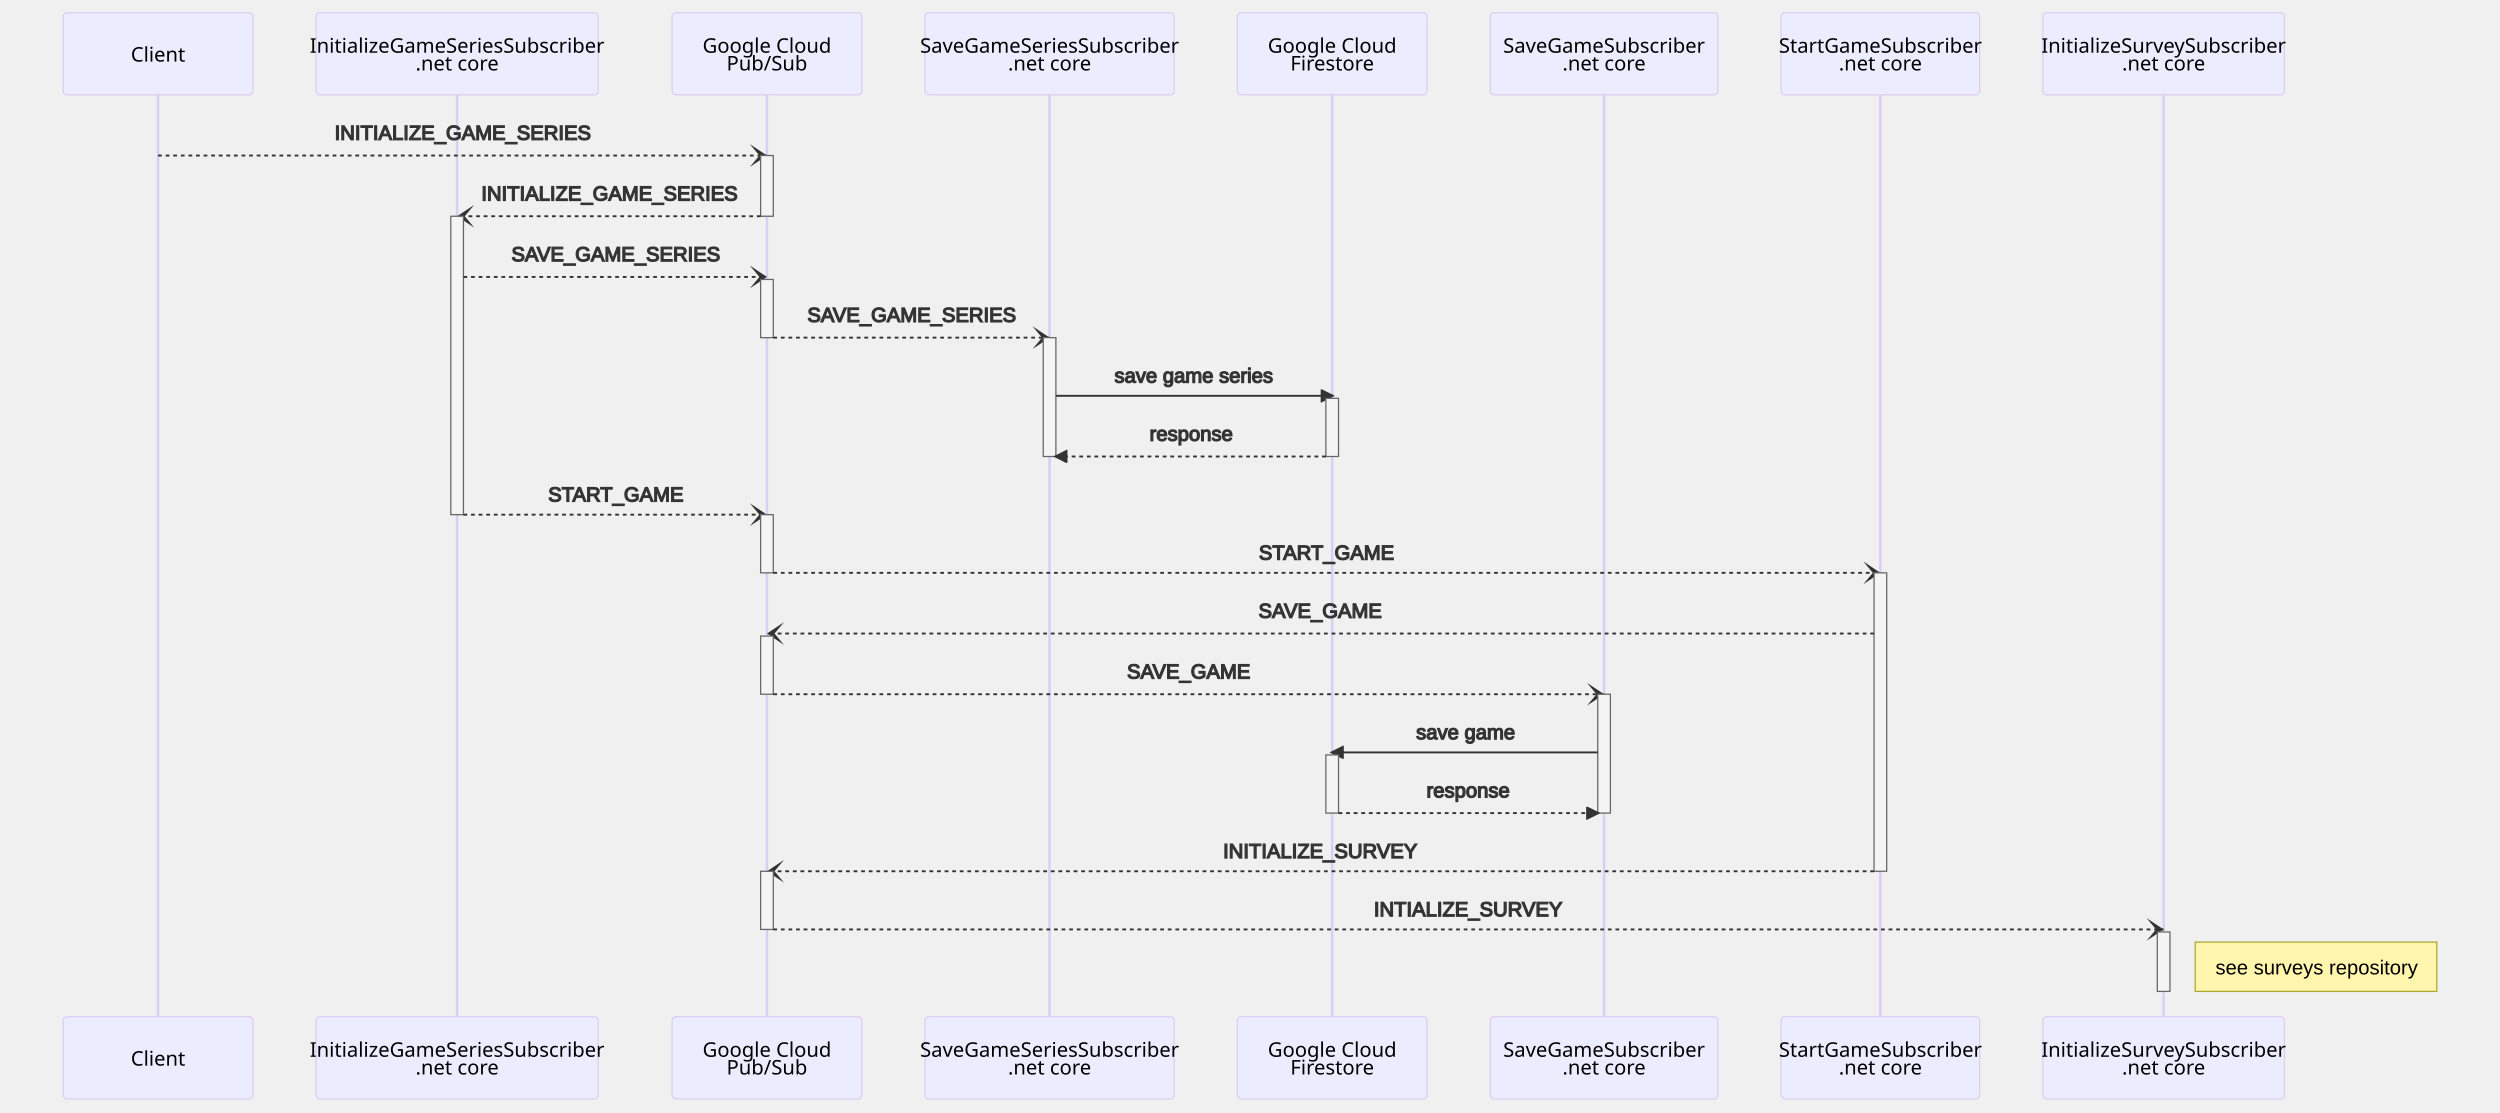
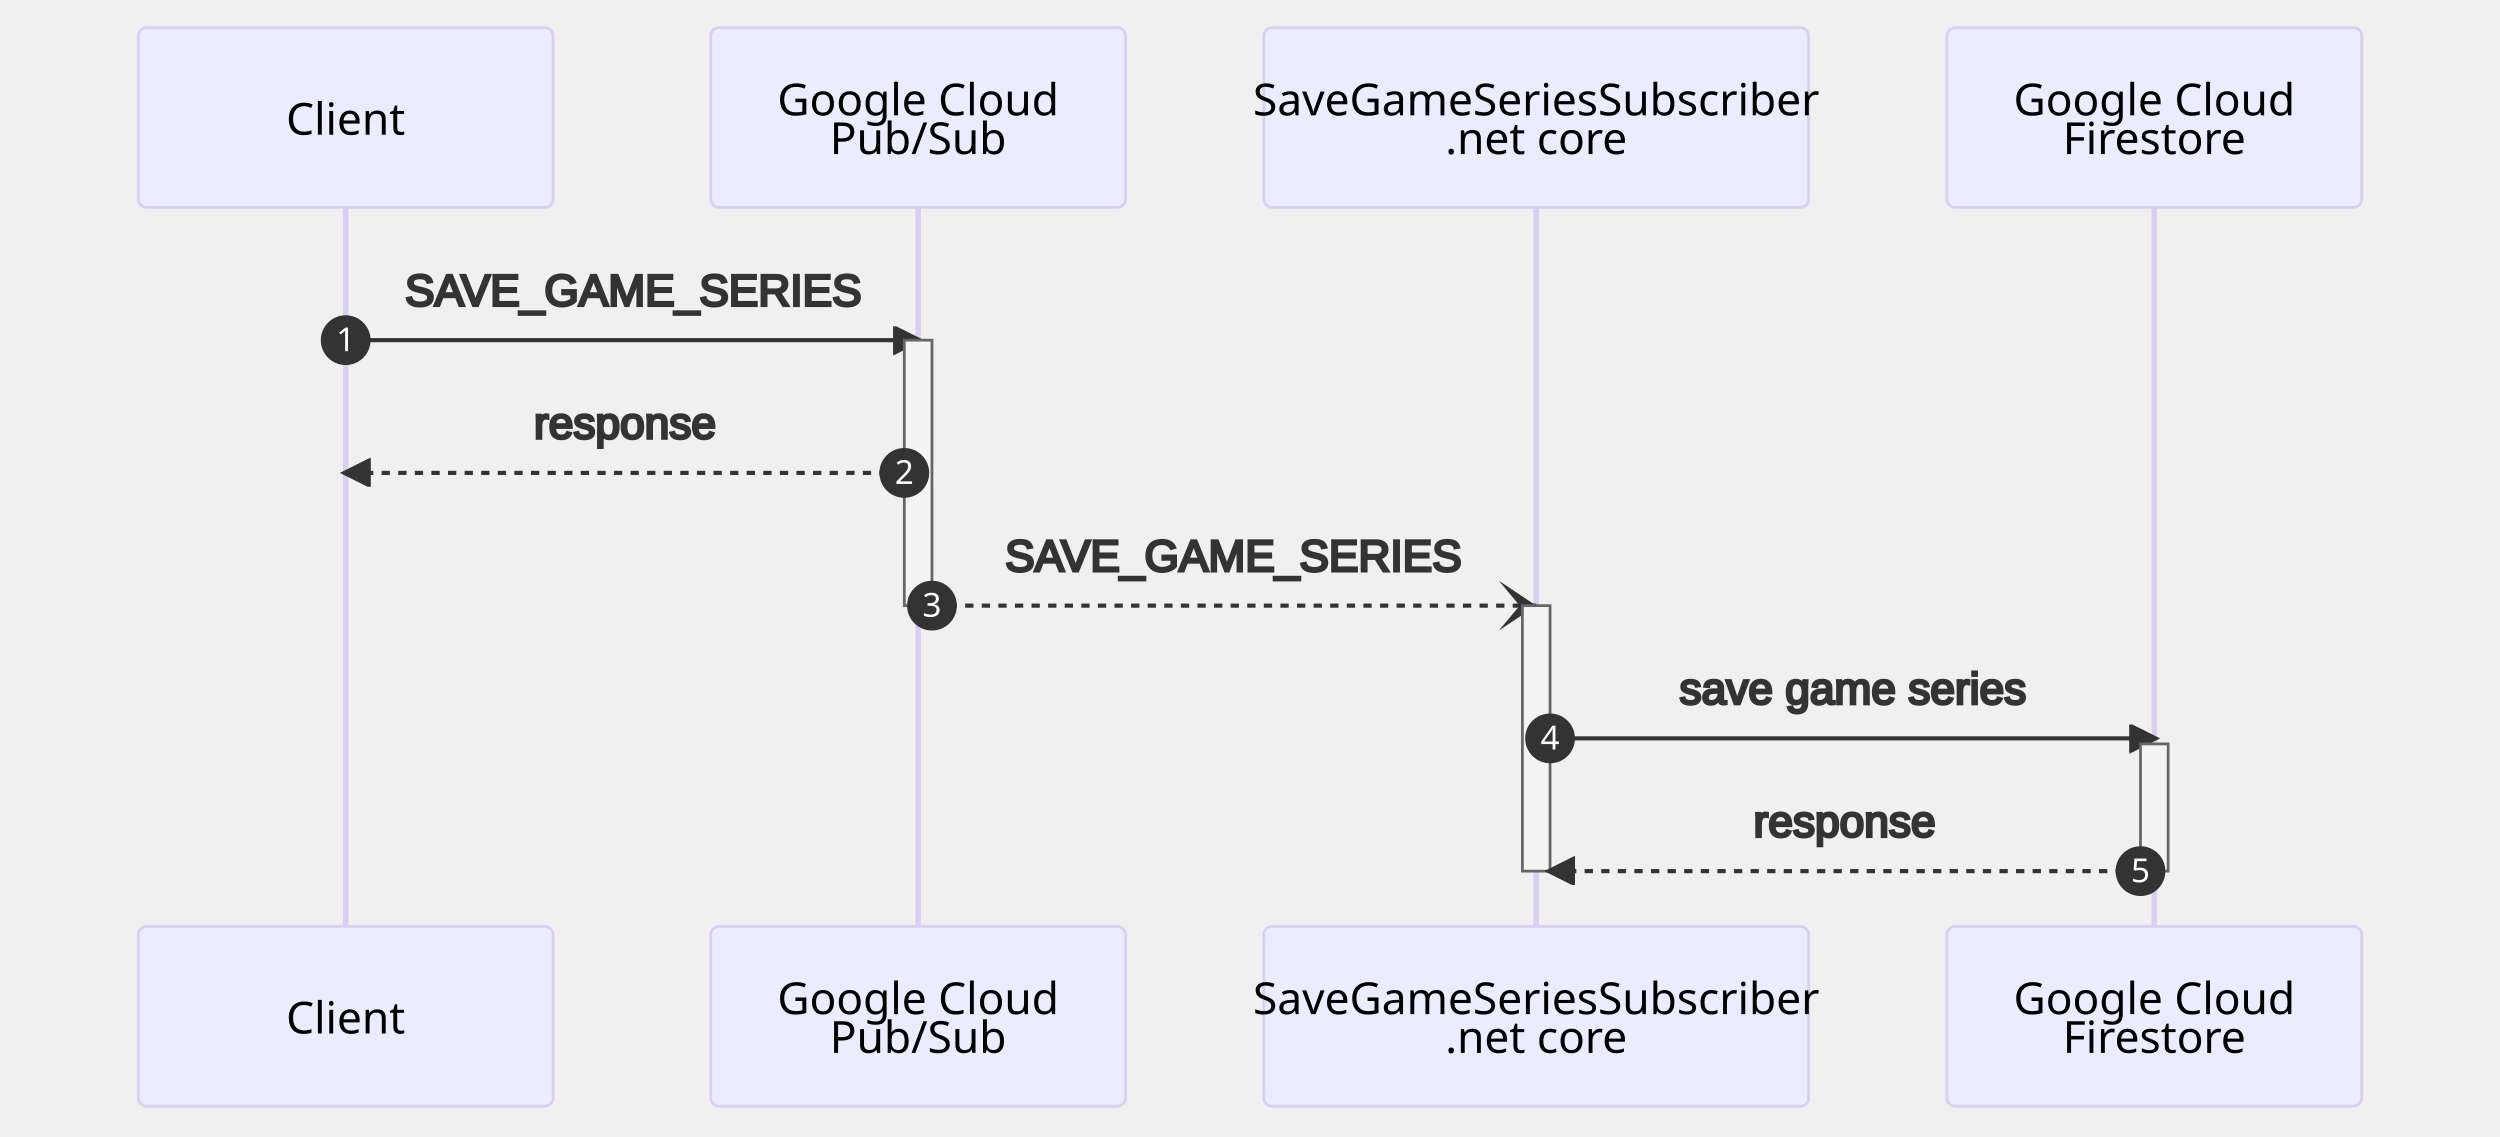
- <svg xmlns="http://www.w3.org/2000/svg" id="graph-div" width="100%" height="880" style="max-width: 1977px;" viewBox="-50 -10 1977 880">
+ <svg xmlns="http://www.w3.org/2000/svg" id="graph-div" width="100%" height="411" style="max-width: 904px;" viewBox="-50 -10 904 411">
  <style>#graph-div {font-family:"trebuchet ms",verdana,arial,sans-serif;font-size:16px;fill:#333;}#graph-div .error-icon{fill:#552222;}#graph-div .error-text{fill:#552222;stroke:#552222;}#graph-div .edge-thickness-normal{stroke-width:2px;}#graph-div .edge-thickness-thick{stroke-width:3.5px;}#graph-div .edge-pattern-solid{stroke-dasharray:0;}#graph-div .edge-pattern-dashed{stroke-dasharray:3;}#graph-div .edge-pattern-dotted{stroke-dasharray:2;}#graph-div .marker{fill:#333333;stroke:#333333;}#graph-div .marker.cross{stroke:#333333;}#graph-div svg{font-family:"trebuchet ms",verdana,arial,sans-serif;font-size:16px;}#graph-div .actor{stroke:hsl(259.626, 59.777%, 87.902%);fill:#ECECFF;}#graph-div text.actor&gt;tspan{fill:black;stroke:none;}#graph-div .actor-line{stroke:grey;}#graph-div .messageLine0{stroke-width:1.5;stroke-dasharray:none;stroke:#333;}#graph-div .messageLine1{stroke-width:1.5;stroke-dasharray:2,2;stroke:#333;}#graph-div #arrowhead path{fill:#333;stroke:#333;}#graph-div .sequenceNumber{fill:white;}#graph-div #sequencenumber{fill:#333;}#graph-div #crosshead path{fill:#333;stroke:#333;}#graph-div .messageText{fill:#333;stroke:#333;}#graph-div .labelBox{stroke:hsl(259.626, 59.777%, 87.902%);fill:#ECECFF;}#graph-div .labelText,#graph-div .labelText&gt;tspan{fill:black;stroke:none;}#graph-div .loopText,#graph-div .loopText&gt;tspan{fill:black;stroke:none;}#graph-div .loopLine{stroke-width:2px;stroke-dasharray:2,2;stroke:hsl(259.626, 59.777%, 87.902%);fill:hsl(259.626, 59.777%, 87.902%);}#graph-div .note{stroke:#aaaa33;fill:#fff5ad;}#graph-div .noteText,#graph-div .noteText&gt;tspan{fill:black;stroke:none;}#graph-div .activation0{fill:#f4f4f4;stroke:#666;}#graph-div .activation1{fill:#f4f4f4;stroke:#666;}#graph-div .activation2{fill:#f4f4f4;stroke:#666;}#graph-div .actorPopupMenu{position:absolute;}#graph-div .actorPopupMenuPanel{position:absolute;fill:#ECECFF;box-shadow:0px 8px 16px 0px rgba(0,0,0,0.2);filter:drop-shadow(3px 5px 2px rgb(0 0 0 / 0.4));}#graph-div .actor-man line{stroke:hsl(259.626, 59.777%, 87.902%);fill:#ECECFF;}#graph-div .actor-man circle,#graph-div line{stroke:hsl(259.626, 59.777%, 87.902%);fill:#ECECFF;stroke-width:2px;}#graph-div :root{--mermaid-font-family:"trebuchet ms",verdana,arial,sans-serif;}</style>
  <g />
  <defs>
    <symbol id="computer" width="24" height="24">
      <path transform="scale(.5)" d="M2 2v13h20v-13h-20zm18 11h-16v-9h16v9zm-10.228 6l.466-1h3.524l.467 1h-4.457zm14.228 3h-24l2-6h2.104l-1.33 4h18.45l-1.297-4h2.073l2 6zm-5-10h-14v-7h14v7z" />
    </symbol>
  </defs>
  <defs>
    <symbol id="database" fill-rule="evenodd" clip-rule="evenodd">
      <path transform="scale(.5)" d="M12.258.001l.256.004.255.005.253.008.251.01.249.012.247.015.246.016.242.019.241.02.239.023.236.024.233.027.231.028.229.031.225.032.223.034.22.036.217.038.214.04.211.041.208.043.205.045.201.046.198.048.194.05.191.051.187.053.183.054.18.056.175.057.172.059.168.06.163.061.16.063.155.064.15.066.074.033.073.033.071.034.07.034.069.035.068.035.067.035.066.035.064.036.064.036.062.036.06.036.06.037.058.037.058.037.055.038.055.038.053.038.052.038.051.039.05.039.048.039.047.039.045.04.044.04.043.04.041.04.04.041.039.041.037.041.036.041.034.041.033.042.032.042.03.042.029.042.027.042.026.043.024.043.023.043.021.043.02.043.018.044.017.043.015.044.013.044.012.044.011.045.009.044.007.045.006.045.004.045.002.045.001.045v17l-.001.045-.002.045-.004.045-.006.045-.007.045-.009.044-.011.045-.012.044-.013.044-.015.044-.017.043-.018.044-.02.043-.021.043-.023.043-.024.043-.026.043-.027.042-.029.042-.03.042-.032.042-.033.042-.034.041-.036.041-.037.041-.039.041-.04.041-.041.04-.043.04-.044.04-.045.04-.047.039-.048.039-.05.039-.051.039-.052.038-.053.038-.055.038-.055.038-.058.037-.058.037-.06.037-.06.036-.062.036-.064.036-.064.036-.066.035-.067.035-.068.035-.069.035-.07.034-.071.034-.073.033-.074.033-.15.066-.155.064-.16.063-.163.061-.168.06-.172.059-.175.057-.18.056-.183.054-.187.053-.191.051-.194.05-.198.048-.201.046-.205.045-.208.043-.211.041-.214.04-.217.038-.22.036-.223.034-.225.032-.229.031-.231.028-.233.027-.236.024-.239.023-.241.02-.242.019-.246.016-.247.015-.249.012-.251.01-.253.008-.255.005-.256.004-.258.001-.258-.001-.256-.004-.255-.005-.253-.008-.251-.01-.249-.012-.247-.015-.245-.016-.243-.019-.241-.02-.238-.023-.236-.024-.234-.027-.231-.028-.228-.031-.226-.032-.223-.034-.22-.036-.217-.038-.214-.04-.211-.041-.208-.043-.204-.045-.201-.046-.198-.048-.195-.05-.19-.051-.187-.053-.184-.054-.179-.056-.176-.057-.172-.059-.167-.06-.164-.061-.159-.063-.155-.064-.151-.066-.074-.033-.072-.033-.072-.034-.07-.034-.069-.035-.068-.035-.067-.035-.066-.035-.064-.036-.063-.036-.062-.036-.061-.036-.06-.037-.058-.037-.057-.037-.056-.038-.055-.038-.053-.038-.052-.038-.051-.039-.049-.039-.049-.039-.046-.039-.046-.04-.044-.04-.043-.04-.041-.04-.04-.041-.039-.041-.037-.041-.036-.041-.034-.041-.033-.042-.032-.042-.03-.042-.029-.042-.027-.042-.026-.043-.024-.043-.023-.043-.021-.043-.02-.043-.018-.044-.017-.043-.015-.044-.013-.044-.012-.044-.011-.045-.009-.044-.007-.045-.006-.045-.004-.045-.002-.045-.001-.045v-17l.001-.045.002-.045.004-.045.006-.045.007-.045.009-.044.011-.045.012-.044.013-.044.015-.044.017-.043.018-.044.02-.043.021-.043.023-.043.024-.043.026-.043.027-.042.029-.042.03-.042.032-.042.033-.042.034-.041.036-.041.037-.041.039-.041.04-.041.041-.04.043-.04.044-.04.046-.04.046-.039.049-.039.049-.039.051-.039.052-.038.053-.038.055-.038.056-.038.057-.037.058-.037.06-.037.061-.036.062-.036.063-.036.064-.036.066-.035.067-.035.068-.035.069-.035.07-.034.072-.034.072-.033.074-.033.151-.066.155-.064.159-.063.164-.061.167-.06.172-.059.176-.057.179-.056.184-.054.187-.053.19-.051.195-.05.198-.048.201-.046.204-.045.208-.043.211-.041.214-.04.217-.038.22-.036.223-.034.226-.032.228-.031.231-.028.234-.027.236-.024.238-.023.241-.02.243-.019.245-.016.247-.015.249-.012.251-.01.253-.008.255-.005.256-.004.258-.001.258.001zm-9.258 20.499v.01l.001.021.003.021.004.022.005.021.006.022.007.022.009.023.01.022.011.023.012.023.013.023.015.023.016.024.017.023.018.024.019.024.021.024.022.025.023.024.024.025.052.049.056.05.061.051.066.051.07.051.075.051.079.052.084.052.088.052.092.052.097.052.102.051.105.052.11.052.114.051.119.051.123.051.127.05.131.05.135.05.139.048.144.049.147.047.152.047.155.047.16.045.163.045.167.043.171.043.176.041.178.041.183.039.187.039.19.037.194.035.197.035.202.033.204.031.209.03.212.029.216.027.219.025.222.024.226.021.23.02.233.018.236.016.24.015.243.012.246.01.249.008.253.005.256.004.259.001.26-.001.257-.004.254-.005.25-.008.247-.011.244-.012.241-.014.237-.016.233-.018.231-.021.226-.021.224-.024.22-.026.216-.027.212-.028.21-.031.205-.031.202-.034.198-.034.194-.036.191-.037.187-.039.183-.04.179-.04.175-.042.172-.043.168-.044.163-.045.16-.046.155-.046.152-.047.148-.048.143-.049.139-.049.136-.05.131-.05.126-.05.123-.051.118-.052.114-.051.11-.052.106-.052.101-.052.096-.052.092-.052.088-.053.083-.051.079-.052.074-.052.07-.051.065-.051.06-.051.056-.05.051-.05.023-.024.023-.025.021-.024.02-.024.019-.024.018-.024.017-.024.015-.023.014-.024.013-.023.012-.023.01-.023.01-.022.008-.022.006-.022.006-.022.004-.022.004-.021.001-.021.001-.021v-4.127l-.077.055-.08.053-.083.054-.085.053-.087.052-.09.052-.093.051-.095.05-.097.05-.1.049-.102.049-.105.048-.106.047-.109.047-.111.046-.114.045-.115.045-.118.044-.12.043-.122.042-.124.042-.126.041-.128.04-.13.04-.132.038-.134.038-.135.037-.138.037-.139.035-.142.035-.143.034-.144.033-.147.032-.148.031-.15.03-.151.03-.153.029-.154.027-.156.027-.158.026-.159.025-.161.024-.162.023-.163.022-.165.021-.166.02-.167.019-.169.018-.169.017-.171.016-.173.015-.173.014-.175.013-.175.012-.177.011-.178.01-.179.008-.179.008-.181.006-.182.005-.182.004-.184.003-.184.002h-.37l-.184-.002-.184-.003-.182-.004-.182-.005-.181-.006-.179-.008-.179-.008-.178-.01-.176-.011-.176-.012-.175-.013-.173-.014-.172-.015-.171-.016-.17-.017-.169-.018-.167-.019-.166-.02-.165-.021-.163-.022-.162-.023-.161-.024-.159-.025-.157-.026-.156-.027-.155-.027-.153-.029-.151-.03-.15-.03-.148-.031-.146-.032-.145-.033-.143-.034-.141-.035-.14-.035-.137-.037-.136-.037-.134-.038-.132-.038-.13-.04-.128-.04-.126-.041-.124-.042-.122-.042-.12-.044-.117-.043-.116-.045-.113-.045-.112-.046-.109-.047-.106-.047-.105-.048-.102-.049-.1-.049-.097-.05-.095-.05-.093-.052-.09-.051-.087-.052-.085-.053-.083-.054-.08-.054-.077-.054v4.127zm0-5.654v.011l.001.021.003.021.004.021.005.022.006.022.007.022.009.022.01.022.011.023.012.023.013.023.015.024.016.023.017.024.018.024.019.024.021.024.022.024.023.025.024.024.052.05.056.05.061.05.066.051.07.051.075.052.079.051.084.052.088.052.092.052.097.052.102.052.105.052.11.051.114.051.119.052.123.05.127.051.131.05.135.049.139.049.144.048.147.048.152.047.155.046.16.045.163.045.167.044.171.042.176.042.178.04.183.04.187.038.19.037.194.036.197.034.202.033.204.032.209.03.212.028.216.027.219.025.222.024.226.022.23.02.233.018.236.016.24.014.243.012.246.01.249.008.253.006.256.003.259.001.26-.001.257-.003.254-.006.25-.008.247-.01.244-.012.241-.015.237-.016.233-.018.231-.02.226-.022.224-.024.22-.025.216-.027.212-.029.21-.03.205-.032.202-.033.198-.035.194-.036.191-.037.187-.039.183-.039.179-.041.175-.042.172-.043.168-.044.163-.045.16-.045.155-.047.152-.047.148-.048.143-.048.139-.05.136-.049.131-.05.126-.051.123-.051.118-.051.114-.052.11-.052.106-.052.101-.052.096-.052.092-.052.088-.052.083-.052.079-.052.074-.051.07-.052.065-.051.06-.05.056-.051.051-.049.023-.025.023-.024.021-.025.02-.024.019-.024.018-.024.017-.024.015-.023.014-.023.013-.024.012-.022.01-.023.01-.023.008-.022.006-.022.006-.022.004-.021.004-.022.001-.021.001-.021v-4.139l-.077.054-.08.054-.083.054-.085.052-.087.053-.09.051-.093.051-.095.051-.097.05-.1.049-.102.049-.105.048-.106.047-.109.047-.111.046-.114.045-.115.044-.118.044-.12.044-.122.042-.124.042-.126.041-.128.04-.13.039-.132.039-.134.038-.135.037-.138.036-.139.036-.142.035-.143.033-.144.033-.147.033-.148.031-.15.03-.151.03-.153.028-.154.028-.156.027-.158.026-.159.025-.161.024-.162.023-.163.022-.165.021-.166.02-.167.019-.169.018-.169.017-.171.016-.173.015-.173.014-.175.013-.175.012-.177.011-.178.009-.179.009-.179.007-.181.007-.182.005-.182.004-.184.003-.184.002h-.37l-.184-.002-.184-.003-.182-.004-.182-.005-.181-.007-.179-.007-.179-.009-.178-.009-.176-.011-.176-.012-.175-.013-.173-.014-.172-.015-.171-.016-.17-.017-.169-.018-.167-.019-.166-.02-.165-.021-.163-.022-.162-.023-.161-.024-.159-.025-.157-.026-.156-.027-.155-.028-.153-.028-.151-.03-.15-.03-.148-.031-.146-.033-.145-.033-.143-.033-.141-.035-.14-.036-.137-.036-.136-.037-.134-.038-.132-.039-.13-.039-.128-.04-.126-.041-.124-.042-.122-.043-.12-.043-.117-.044-.116-.044-.113-.046-.112-.046-.109-.046-.106-.047-.105-.048-.102-.049-.1-.049-.097-.05-.095-.051-.093-.051-.09-.051-.087-.053-.085-.052-.083-.054-.08-.054-.077-.054v4.139zm0-5.666v.011l.001.02.003.022.004.021.005.022.006.021.007.022.009.023.01.022.011.023.012.023.013.023.015.023.016.024.017.024.018.023.019.024.021.025.022.024.023.024.024.025.052.05.056.05.061.05.066.051.07.051.075.052.079.051.084.052.088.052.092.052.097.052.102.052.105.051.11.052.114.051.119.051.123.051.127.05.131.05.135.05.139.049.144.048.147.048.152.047.155.046.16.045.163.045.167.043.171.043.176.042.178.04.183.04.187.038.19.037.194.036.197.034.202.033.204.032.209.03.212.028.216.027.219.025.222.024.226.021.23.02.233.018.236.017.24.014.243.012.246.01.249.008.253.006.256.003.259.001.26-.001.257-.003.254-.006.25-.008.247-.01.244-.013.241-.014.237-.016.233-.018.231-.02.226-.022.224-.024.22-.025.216-.027.212-.029.21-.03.205-.032.202-.033.198-.035.194-.036.191-.037.187-.039.183-.039.179-.041.175-.042.172-.043.168-.044.163-.045.16-.045.155-.047.152-.047.148-.048.143-.049.139-.049.136-.049.131-.051.126-.05.123-.051.118-.052.114-.051.11-.052.106-.052.101-.052.096-.052.092-.052.088-.052.083-.052.079-.052.074-.052.07-.051.065-.051.06-.051.056-.05.051-.049.023-.025.023-.025.021-.024.02-.024.019-.024.018-.024.017-.024.015-.023.014-.024.013-.023.012-.023.01-.022.01-.023.008-.022.006-.022.006-.022.004-.022.004-.021.001-.021.001-.021v-4.153l-.077.054-.08.054-.083.053-.085.053-.087.053-.09.051-.093.051-.095.051-.097.05-.1.049-.102.048-.105.048-.106.048-.109.046-.111.046-.114.046-.115.044-.118.044-.12.043-.122.043-.124.042-.126.041-.128.04-.13.039-.132.039-.134.038-.135.037-.138.036-.139.036-.142.034-.143.034-.144.033-.147.032-.148.032-.15.03-.151.03-.153.028-.154.028-.156.027-.158.026-.159.024-.161.024-.162.023-.163.023-.165.021-.166.02-.167.019-.169.018-.169.017-.171.016-.173.015-.173.014-.175.013-.175.012-.177.01-.178.01-.179.009-.179.007-.181.006-.182.006-.182.004-.184.003-.184.001-.185.001-.185-.001-.184-.001-.184-.003-.182-.004-.182-.006-.181-.006-.179-.007-.179-.009-.178-.01-.176-.01-.176-.012-.175-.013-.173-.014-.172-.015-.171-.016-.17-.017-.169-.018-.167-.019-.166-.02-.165-.021-.163-.023-.162-.023-.161-.024-.159-.024-.157-.026-.156-.027-.155-.028-.153-.028-.151-.03-.15-.03-.148-.032-.146-.032-.145-.033-.143-.034-.141-.034-.14-.036-.137-.036-.136-.037-.134-.038-.132-.039-.13-.039-.128-.041-.126-.041-.124-.041-.122-.043-.12-.043-.117-.044-.116-.044-.113-.046-.112-.046-.109-.046-.106-.048-.105-.048-.102-.048-.1-.05-.097-.049-.095-.051-.093-.051-.09-.052-.087-.052-.085-.053-.083-.053-.08-.054-.077-.054v4.153zm8.74-8.179l-.257.004-.254.005-.25.008-.247.011-.244.012-.241.014-.237.016-.233.018-.231.021-.226.022-.224.023-.22.026-.216.027-.212.028-.21.031-.205.032-.202.033-.198.034-.194.036-.191.038-.187.038-.183.04-.179.041-.175.042-.172.043-.168.043-.163.045-.16.046-.155.046-.152.048-.148.048-.143.048-.139.049-.136.05-.131.05-.126.051-.123.051-.118.051-.114.052-.11.052-.106.052-.101.052-.096.052-.092.052-.088.052-.083.052-.079.052-.074.051-.07.052-.065.051-.06.05-.056.05-.051.05-.023.025-.023.024-.021.024-.02.025-.019.024-.018.024-.017.023-.015.024-.014.023-.013.023-.012.023-.01.023-.01.022-.008.022-.006.023-.006.021-.004.022-.004.021-.001.021-.001.021.001.021.001.021.004.021.004.022.006.021.006.023.008.022.01.022.01.023.012.023.013.023.014.023.015.024.017.023.018.024.019.024.02.025.021.024.023.024.023.025.051.05.056.05.06.05.065.051.07.052.074.051.079.052.083.052.088.052.092.052.096.052.101.052.106.052.11.052.114.052.118.051.123.051.126.051.131.05.136.05.139.049.143.048.148.048.152.048.155.046.16.046.163.045.168.043.172.043.175.042.179.041.183.04.187.038.191.038.194.036.198.034.202.033.205.032.21.031.212.028.216.027.22.026.224.023.226.022.231.021.233.018.237.016.241.014.244.012.247.011.25.008.254.005.257.004.26.001.26-.001.257-.004.254-.005.25-.008.247-.011.244-.012.241-.014.237-.016.233-.018.231-.021.226-.022.224-.023.22-.026.216-.027.212-.028.21-.031.205-.032.202-.033.198-.034.194-.036.191-.038.187-.038.183-.04.179-.041.175-.042.172-.043.168-.043.163-.045.16-.046.155-.046.152-.048.148-.048.143-.048.139-.049.136-.05.131-.05.126-.051.123-.051.118-.051.114-.052.11-.052.106-.052.101-.052.096-.052.092-.052.088-.052.083-.052.079-.052.074-.051.07-.052.065-.051.06-.05.056-.05.051-.05.023-.025.023-.024.021-.024.02-.025.019-.024.018-.024.017-.023.015-.024.014-.023.013-.023.012-.023.01-.023.01-.022.008-.022.006-.023.006-.021.004-.022.004-.021.001-.021.001-.021-.001-.021-.001-.021-.004-.021-.004-.022-.006-.021-.006-.023-.008-.022-.01-.022-.01-.023-.012-.023-.013-.023-.014-.023-.015-.024-.017-.023-.018-.024-.019-.024-.02-.025-.021-.024-.023-.024-.023-.025-.051-.05-.056-.05-.06-.05-.065-.051-.07-.052-.074-.051-.079-.052-.083-.052-.088-.052-.092-.052-.096-.052-.101-.052-.106-.052-.11-.052-.114-.052-.118-.051-.123-.051-.126-.051-.131-.05-.136-.05-.139-.049-.143-.048-.148-.048-.152-.048-.155-.046-.16-.046-.163-.045-.168-.043-.172-.043-.175-.042-.179-.041-.183-.04-.187-.038-.191-.038-.194-.036-.198-.034-.202-.033-.205-.032-.21-.031-.212-.028-.216-.027-.22-.026-.224-.023-.226-.022-.231-.021-.233-.018-.237-.016-.241-.014-.244-.012-.247-.011-.25-.008-.254-.005-.257-.004-.26-.001-.26.001z" />
    </symbol>
  </defs>
  <defs>
    <symbol id="clock" width="24" height="24">
      <path transform="scale(.5)" d="M12 2c5.514 0 10 4.486 10 10s-4.486 10-10 10-10-4.486-10-10 4.486-10 10-10zm0-2c-6.627 0-12 5.373-12 12s5.373 12 12 12 12-5.373 12-12-5.373-12-12-12zm5.848 12.459c.202.038.202.333.001.372-1.907.361-6.045 1.111-6.547 1.111-.719 0-1.301-.582-1.301-1.301 0-.512.77-5.447 1.125-7.445.034-.192.312-.181.343.014l.985 6.238 5.394 1.011z" />
    </symbol>
  </defs>
  <g>
-     <line id="actor4235" x1="75" y1="5" x2="75" y2="814" class="200" stroke-width="0.5px" stroke="#999" />
-     <g id="root-4235">
+     <line id="actor1174" x1="75" y1="5" x2="75" y2="345" class="200" stroke-width="0.5px" stroke="#999" />
+     <g id="root-1174">
      <rect x="0" y="0" fill="#eaeaea" stroke="#666" width="150" height="65" rx="3" ry="3" class="actor" />
      <text x="75" y="32.5" style="text-anchor: middle; font-weight: 400; font-family: &quot;Open-Sans&quot;, &quot;sans-serif&quot;;" dominant-baseline="central" alignment-baseline="central" class="actor">
        <tspan x="75" dy="0">Client</tspan>
      </text>
    </g>
  </g>
  <g>
-     <line id="actor4236" x1="311.5" y1="5" x2="311.5" y2="814" class="200" stroke-width="0.5px" stroke="#999" />
-     <g id="root-4236">
-       <rect x="200" y="0" fill="#eaeaea" stroke="#666" width="223" height="65" rx="3" ry="3" class="actor" />
-       <text x="311.5" y="32.5" style="text-anchor: middle; font-weight: 400; font-family: &quot;Open-Sans&quot;, &quot;sans-serif&quot;;" dominant-baseline="central" alignment-baseline="central" class="actor">
-         <tspan x="311.5" dy="-7">InitializeGameSeriesSubscriber</tspan>
+     <line id="actor1175" x1="282" y1="5" x2="282" y2="345" class="200" stroke-width="0.5px" stroke="#999" />
+     <g id="root-1175">
+       <rect x="207" y="0" fill="#eaeaea" stroke="#666" width="150" height="65" rx="3" ry="3" class="actor" />
+       <text x="282" y="32.5" style="text-anchor: middle; font-weight: 400; font-family: &quot;Open-Sans&quot;, &quot;sans-serif&quot;;" dominant-baseline="central" alignment-baseline="central" class="actor">
+         <tspan x="282" dy="-7">Google Cloud</tspan>
      </text>
-       <text x="311.5" y="32.5" style="text-anchor: middle; font-weight: 400; font-family: &quot;Open-Sans&quot;, &quot;sans-serif&quot;;" dominant-baseline="central" alignment-baseline="central" class="actor">
-         <tspan x="311.5" dy="7">.net core</tspan>
+       <text x="282" y="32.5" style="text-anchor: middle; font-weight: 400; font-family: &quot;Open-Sans&quot;, &quot;sans-serif&quot;;" dominant-baseline="central" alignment-baseline="central" class="actor">
+         <tspan x="282" dy="7">Pub/Sub</tspan>
      </text>
    </g>
  </g>
  <g>
-     <line id="actor4237" x1="556.5" y1="5" x2="556.5" y2="814" class="200" stroke-width="0.5px" stroke="#999" />
-     <g id="root-4237">
-       <rect x="481.5" y="0" fill="#eaeaea" stroke="#666" width="150" height="65" rx="3" ry="3" class="actor" />
-       <text x="556.5" y="32.5" style="text-anchor: middle; font-weight: 400; font-family: &quot;Open-Sans&quot;, &quot;sans-serif&quot;;" dominant-baseline="central" alignment-baseline="central" class="actor">
-         <tspan x="556.5" dy="-7">Google Cloud</tspan>
+     <line id="actor1176" x1="505.5" y1="5" x2="505.5" y2="345" class="200" stroke-width="0.5px" stroke="#999" />
+     <g id="root-1176">
+       <rect x="407" y="0" fill="#eaeaea" stroke="#666" width="197" height="65" rx="3" ry="3" class="actor" />
+       <text x="505.5" y="32.5" style="text-anchor: middle; font-weight: 400; font-family: &quot;Open-Sans&quot;, &quot;sans-serif&quot;;" dominant-baseline="central" alignment-baseline="central" class="actor">
+         <tspan x="505.5" dy="-7">SaveGameSeriesSubscriber</tspan>
      </text>
-       <text x="556.5" y="32.5" style="text-anchor: middle; font-weight: 400; font-family: &quot;Open-Sans&quot;, &quot;sans-serif&quot;;" dominant-baseline="central" alignment-baseline="central" class="actor">
-         <tspan x="556.5" dy="7">Pub/Sub</tspan>
+       <text x="505.5" y="32.5" style="text-anchor: middle; font-weight: 400; font-family: &quot;Open-Sans&quot;, &quot;sans-serif&quot;;" dominant-baseline="central" alignment-baseline="central" class="actor">
+         <tspan x="505.5" dy="7">.net core</tspan>
      </text>
    </g>
  </g>
  <g>
-     <line id="actor4238" x1="780" y1="5" x2="780" y2="814" class="200" stroke-width="0.5px" stroke="#999" />
-     <g id="root-4238">
-       <rect x="681.5" y="0" fill="#eaeaea" stroke="#666" width="197" height="65" rx="3" ry="3" class="actor" />
-       <text x="780" y="32.5" style="text-anchor: middle; font-weight: 400; font-family: &quot;Open-Sans&quot;, &quot;sans-serif&quot;;" dominant-baseline="central" alignment-baseline="central" class="actor">
-         <tspan x="780" dy="-7">SaveGameSeriesSubscriber</tspan>
+     <line id="actor1177" x1="729" y1="5" x2="729" y2="345" class="200" stroke-width="0.5px" stroke="#999" />
+     <g id="root-1177">
+       <rect x="654" y="0" fill="#eaeaea" stroke="#666" width="150" height="65" rx="3" ry="3" class="actor" />
+       <text x="729" y="32.5" style="text-anchor: middle; font-weight: 400; font-family: &quot;Open-Sans&quot;, &quot;sans-serif&quot;;" dominant-baseline="central" alignment-baseline="central" class="actor">
+         <tspan x="729" dy="-7">Google Cloud</tspan>
      </text>
-       <text x="780" y="32.5" style="text-anchor: middle; font-weight: 400; font-family: &quot;Open-Sans&quot;, &quot;sans-serif&quot;;" dominant-baseline="central" alignment-baseline="central" class="actor">
-         <tspan x="780" dy="7">.net core</tspan>
-       </text>
-     </g>
-   </g>
-   <g>
-     <line id="actor4239" x1="1003.5" y1="5" x2="1003.5" y2="814" class="200" stroke-width="0.5px" stroke="#999" />
-     <g id="root-4239">
-       <rect x="928.5" y="0" fill="#eaeaea" stroke="#666" width="150" height="65" rx="3" ry="3" class="actor" />
-       <text x="1003.5" y="32.5" style="text-anchor: middle; font-weight: 400; font-family: &quot;Open-Sans&quot;, &quot;sans-serif&quot;;" dominant-baseline="central" alignment-baseline="central" class="actor">
-         <tspan x="1003.5" dy="-7">Google Cloud</tspan>
-       </text>
-       <text x="1003.5" y="32.5" style="text-anchor: middle; font-weight: 400; font-family: &quot;Open-Sans&quot;, &quot;sans-serif&quot;;" dominant-baseline="central" alignment-baseline="central" class="actor">
-         <tspan x="1003.5" dy="7">Firestore</tspan>
-       </text>
-     </g>
-   </g>
-   <g>
-     <line id="actor4240" x1="1218.5" y1="5" x2="1218.5" y2="814" class="200" stroke-width="0.5px" stroke="#999" />
-     <g id="root-4240">
-       <rect x="1128.5" y="0" fill="#eaeaea" stroke="#666" width="180" height="65" rx="3" ry="3" class="actor" />
-       <text x="1218.5" y="32.5" style="text-anchor: middle; font-weight: 400; font-family: &quot;Open-Sans&quot;, &quot;sans-serif&quot;;" dominant-baseline="central" alignment-baseline="central" class="actor">
-         <tspan x="1218.5" dy="-7">SaveGameSubscriber</tspan>
-       </text>
-       <text x="1218.5" y="32.5" style="text-anchor: middle; font-weight: 400; font-family: &quot;Open-Sans&quot;, &quot;sans-serif&quot;;" dominant-baseline="central" alignment-baseline="central" class="actor">
-         <tspan x="1218.5" dy="7">.net core</tspan>
-       </text>
-     </g>
-   </g>
-   <g>
-     <line id="actor4241" x1="1437" y1="5" x2="1437" y2="814" class="200" stroke-width="0.5px" stroke="#999" />
-     <g id="root-4241">
-       <rect x="1358.5" y="0" fill="#eaeaea" stroke="#666" width="157" height="65" rx="3" ry="3" class="actor" />
-       <text x="1437" y="32.5" style="text-anchor: middle; font-weight: 400; font-family: &quot;Open-Sans&quot;, &quot;sans-serif&quot;;" dominant-baseline="central" alignment-baseline="central" class="actor">
-         <tspan x="1437" dy="-7">StartGameSubscriber</tspan>
-       </text>
-       <text x="1437" y="32.5" style="text-anchor: middle; font-weight: 400; font-family: &quot;Open-Sans&quot;, &quot;sans-serif&quot;;" dominant-baseline="central" alignment-baseline="central" class="actor">
-         <tspan x="1437" dy="7">.net core</tspan>
-       </text>
-     </g>
-   </g>
-   <g>
-     <line id="actor4242" x1="1661" y1="5" x2="1661" y2="814" class="200" stroke-width="0.5px" stroke="#999" />
-     <g id="root-4242">
-       <rect x="1565.5" y="0" fill="#eaeaea" stroke="#666" width="191" height="65" rx="3" ry="3" class="actor" />
-       <text x="1661" y="32.5" style="text-anchor: middle; font-weight: 400; font-family: &quot;Open-Sans&quot;, &quot;sans-serif&quot;;" dominant-baseline="central" alignment-baseline="central" class="actor">
-         <tspan x="1661" dy="-7">InitializeSurveySubscriber</tspan>
-       </text>
-       <text x="1661" y="32.5" style="text-anchor: middle; font-weight: 400; font-family: &quot;Open-Sans&quot;, &quot;sans-serif&quot;;" dominant-baseline="central" alignment-baseline="central" class="actor">
-         <tspan x="1661" dy="7">.net core</tspan>
+       <text x="729" y="32.5" style="text-anchor: middle; font-weight: 400; font-family: &quot;Open-Sans&quot;, &quot;sans-serif&quot;;" dominant-baseline="central" alignment-baseline="central" class="actor">
+         <tspan x="729" dy="7">Firestore</tspan>
      </text>
    </g>
  </g>
  <defs>
    <marker id="arrowhead" refX="9" refY="5" markerUnits="userSpaceOnUse" markerWidth="12" markerHeight="12" orient="auto">
      <path d="M 0 0 L 10 5 L 0 10 z" />
    </marker>
  </defs>
  <defs>
    <marker id="crosshead" markerWidth="15" markerHeight="8" orient="auto" refX="16" refY="4">
      <path fill="black" stroke="#000000" style="stroke-dasharray: 0px, 0px;" stroke-width="1px" d="M 9,2 V 6 L16,4 Z" />
      <path fill="none" stroke="#000000" style="stroke-dasharray: 0px, 0px;" stroke-width="1px" d="M 0,1 L 6,7 M 6,1 L 0,7" />
    </marker>
  </defs>
  <defs>
    <marker id="filled-head" refX="18" refY="7" markerWidth="20" markerHeight="28" orient="auto">
      <path d="M 18,7 L9,13 L14,7 L9,1 Z" />
    </marker>
  </defs>
  <defs>
    <marker id="sequencenumber" refX="15" refY="15" markerWidth="60" markerHeight="40" orient="auto">
      <circle cx="15" cy="15" r="6" />
    </marker>
  </defs>
-   <text x="316" y="80" text-anchor="middle" dominant-baseline="middle" alignment-baseline="middle" style="font-family: &quot;trebuchet ms&quot;, verdana, arial, sans-serif; font-weight: 400;" class="messageText" dy="1em">INITIALIZE_GAME_SERIES</text>
-   <line x1="75" y1="113" x2="556.5" y2="113" style="stroke-dasharray: 3px, 3px; fill: none;" class="messageLine1" stroke-width="2" stroke="none" marker-end="url(#filled-head)" />
+   <text x="179" y="80" text-anchor="middle" dominant-baseline="middle" alignment-baseline="middle" style="font-family: &quot;trebuchet ms&quot;, verdana, arial, sans-serif; font-weight: 400;" class="messageText" dy="1em">SAVE_GAME_SERIES</text>
+   <line x1="75" y1="113" x2="282" y2="113" class="messageLine0" stroke-width="2" stroke="none" style="fill: none;" marker-end="url(#arrowhead)" marker-start="url(#sequencenumber)" />
+   <text x="75" y="117" font-family="sans-serif" font-size="12px" text-anchor="middle" textLength="16px" class="sequenceNumber">1</text>
  <g>
-     <rect x="551.5" y="113" fill="#EDF2AE" stroke="#666" width="10" height="48" rx="0" ry="0" class="activation0" />
+     <rect x="277" y="113" fill="#EDF2AE" stroke="#666" width="10" height="96" rx="0" ry="0" class="activation0" />
  </g>
-   <text x="432" y="128" text-anchor="middle" dominant-baseline="middle" alignment-baseline="middle" style="font-family: &quot;trebuchet ms&quot;, verdana, arial, sans-serif; font-weight: 400;" class="messageText" dy="1em">INITIALIZE_GAME_SERIES</text>
-   <line x1="551.5" y1="161" x2="311.5" y2="161" style="stroke-dasharray: 3px, 3px; fill: none;" class="messageLine1" stroke-width="2" stroke="none" marker-end="url(#filled-head)" />
+   <text x="176" y="128" text-anchor="middle" dominant-baseline="middle" alignment-baseline="middle" style="font-family: &quot;trebuchet ms&quot;, verdana, arial, sans-serif; font-weight: 400;" class="messageText" dy="1em">response</text>
+   <line x1="277" y1="161" x2="75" y2="161" style="stroke-dasharray: 3px, 3px; fill: none;" class="messageLine1" stroke-width="2" stroke="none" marker-end="url(#arrowhead)" marker-start="url(#sequencenumber)" />
+   <text x="277" y="165" font-family="sans-serif" font-size="12px" text-anchor="middle" textLength="16px" class="sequenceNumber">2</text>
+   <text x="396" y="176" text-anchor="middle" dominant-baseline="middle" alignment-baseline="middle" style="font-family: &quot;trebuchet ms&quot;, verdana, arial, sans-serif; font-weight: 400;" class="messageText" dy="1em">SAVE_GAME_SERIES</text>
+   <line x1="287" y1="209" x2="505.5" y2="209" style="stroke-dasharray: 3px, 3px; fill: none;" class="messageLine1" stroke-width="2" stroke="none" marker-end="url(#filled-head)" marker-start="url(#sequencenumber)" />
+   <text x="287" y="213" font-family="sans-serif" font-size="12px" text-anchor="middle" textLength="16px" class="sequenceNumber">3</text>
  <g>
-     <rect x="306.5" y="161" fill="#EDF2AE" stroke="#666" width="10" height="236" rx="0" ry="0" class="activation0" />
+     <rect x="500.5" y="209" fill="#EDF2AE" stroke="#666" width="10" height="96" rx="0" ry="0" class="activation0" />
  </g>
-   <text x="437" y="176" text-anchor="middle" dominant-baseline="middle" alignment-baseline="middle" style="font-family: &quot;trebuchet ms&quot;, verdana, arial, sans-serif; font-weight: 400;" class="messageText" dy="1em">SAVE_GAME_SERIES</text>
-   <line x1="316.5" y1="209" x2="556.5" y2="209" style="stroke-dasharray: 3px, 3px; fill: none;" class="messageLine1" stroke-width="2" stroke="none" marker-end="url(#filled-head)" />
+   <text x="620" y="224" text-anchor="middle" dominant-baseline="middle" alignment-baseline="middle" style="font-family: &quot;trebuchet ms&quot;, verdana, arial, sans-serif; font-weight: 400;" class="messageText" dy="1em">save game series</text>
+   <line x1="510.5" y1="257" x2="729" y2="257" class="messageLine0" stroke-width="2" stroke="none" style="fill: none;" marker-end="url(#arrowhead)" marker-start="url(#sequencenumber)" />
+   <text x="510.5" y="261" font-family="sans-serif" font-size="12px" text-anchor="middle" textLength="16px" class="sequenceNumber">4</text>
  <g>
-     <rect x="551.5" y="211" fill="#EDF2AE" stroke="#666" width="10" height="46" rx="0" ry="0" class="activation0" />
+     <rect x="724" y="259" fill="#EDF2AE" stroke="#666" width="10" height="46" rx="0" ry="0" class="activation0" />
  </g>
-   <text x="671" y="224" text-anchor="middle" dominant-baseline="middle" alignment-baseline="middle" style="font-family: &quot;trebuchet ms&quot;, verdana, arial, sans-serif; font-weight: 400;" class="messageText" dy="1em">SAVE_GAME_SERIES</text>
-   <line x1="561.5" y1="257" x2="780" y2="257" style="stroke-dasharray: 3px, 3px; fill: none;" class="messageLine1" stroke-width="2" stroke="none" marker-end="url(#filled-head)" />
+   <text x="617" y="272" text-anchor="middle" dominant-baseline="middle" alignment-baseline="middle" style="font-family: &quot;trebuchet ms&quot;, verdana, arial, sans-serif; font-weight: 400;" class="messageText" dy="1em">response</text>
+   <line x1="724" y1="305" x2="510.5" y2="305" style="stroke-dasharray: 3px, 3px; fill: none;" class="messageLine1" stroke-width="2" stroke="none" marker-end="url(#arrowhead)" marker-start="url(#sequencenumber)" />
+   <text x="724" y="309" font-family="sans-serif" font-size="12px" text-anchor="middle" textLength="16px" class="sequenceNumber">5</text>
  <g>
-     <rect x="775" y="257" fill="#EDF2AE" stroke="#666" width="10" height="94" rx="0" ry="0" class="activation0" />
-   </g>
-   <text x="894" y="272" text-anchor="middle" dominant-baseline="middle" alignment-baseline="middle" style="font-family: &quot;trebuchet ms&quot;, verdana, arial, sans-serif; font-weight: 400;" class="messageText" dy="1em">save game series</text>
-   <line x1="785" y1="303" x2="1003.5" y2="303" class="messageLine0" stroke-width="2" stroke="none" style="fill: none;" marker-end="url(#arrowhead)" />
-   <g>
-     <rect x="998.5" y="305" fill="#EDF2AE" stroke="#666" width="10" height="46" rx="0" ry="0" class="activation0" />
-   </g>
-   <text x="892" y="318" text-anchor="middle" dominant-baseline="middle" alignment-baseline="middle" style="font-family: &quot;trebuchet ms&quot;, verdana, arial, sans-serif; font-weight: 400;" class="messageText" dy="1em">response</text>
-   <line x1="998.5" y1="351" x2="785" y2="351" style="stroke-dasharray: 3px, 3px; fill: none;" class="messageLine1" stroke-width="2" stroke="none" marker-end="url(#arrowhead)" />
-   <text x="437" y="366" text-anchor="middle" dominant-baseline="middle" alignment-baseline="middle" style="font-family: &quot;trebuchet ms&quot;, verdana, arial, sans-serif; font-weight: 400;" class="messageText" dy="1em">START_GAME</text>
-   <line x1="316.5" y1="397" x2="556.5" y2="397" style="stroke-dasharray: 3px, 3px; fill: none;" class="messageLine1" stroke-width="2" stroke="none" marker-end="url(#filled-head)" />
-   <g>
-     <rect x="551.5" y="397" fill="#EDF2AE" stroke="#666" width="10" height="46" rx="0" ry="0" class="activation0" />
-   </g>
-   <text x="999" y="412" text-anchor="middle" dominant-baseline="middle" alignment-baseline="middle" style="font-family: &quot;trebuchet ms&quot;, verdana, arial, sans-serif; font-weight: 400;" class="messageText" dy="1em">START_GAME</text>
-   <line x1="561.5" y1="443" x2="1437" y2="443" style="stroke-dasharray: 3px, 3px; fill: none;" class="messageLine1" stroke-width="2" stroke="none" marker-end="url(#filled-head)" />
-   <g>
-     <rect x="1432" y="443" fill="#EDF2AE" stroke="#666" width="10" height="236" rx="0" ry="0" class="activation0" />
-   </g>
-   <text x="994" y="458" text-anchor="middle" dominant-baseline="middle" alignment-baseline="middle" style="font-family: &quot;trebuchet ms&quot;, verdana, arial, sans-serif; font-weight: 400;" class="messageText" dy="1em">SAVE_GAME</text>
-   <line x1="1432" y1="491" x2="556.5" y2="491" style="stroke-dasharray: 3px, 3px; fill: none;" class="messageLine1" stroke-width="2" stroke="none" marker-end="url(#filled-head)" />
-   <g>
-     <rect x="551.5" y="493" fill="#EDF2AE" stroke="#666" width="10" height="46" rx="0" ry="0" class="activation0" />
-   </g>
-   <text x="890" y="506" text-anchor="middle" dominant-baseline="middle" alignment-baseline="middle" style="font-family: &quot;trebuchet ms&quot;, verdana, arial, sans-serif; font-weight: 400;" class="messageText" dy="1em">SAVE_GAME</text>
-   <line x1="561.5" y1="539" x2="1218.5" y2="539" style="stroke-dasharray: 3px, 3px; fill: none;" class="messageLine1" stroke-width="2" stroke="none" marker-end="url(#filled-head)" />
-   <g>
-     <rect x="1213.5" y="539" fill="#EDF2AE" stroke="#666" width="10" height="94" rx="0" ry="0" class="activation0" />
-   </g>
-   <text x="1109" y="554" text-anchor="middle" dominant-baseline="middle" alignment-baseline="middle" style="font-family: &quot;trebuchet ms&quot;, verdana, arial, sans-serif; font-weight: 400;" class="messageText" dy="1em">save game</text>
-   <line x1="1213.5" y1="585" x2="1003.5" y2="585" class="messageLine0" stroke-width="2" stroke="none" style="fill: none;" marker-end="url(#arrowhead)" />
-   <g>
-     <rect x="998.5" y="587" fill="#EDF2AE" stroke="#666" width="10" height="46" rx="0" ry="0" class="activation0" />
-   </g>
-   <text x="1111" y="600" text-anchor="middle" dominant-baseline="middle" alignment-baseline="middle" style="font-family: &quot;trebuchet ms&quot;, verdana, arial, sans-serif; font-weight: 400;" class="messageText" dy="1em">response</text>
-   <line x1="1008.5" y1="633" x2="1213.5" y2="633" style="stroke-dasharray: 3px, 3px; fill: none;" class="messageLine1" stroke-width="2" stroke="none" marker-end="url(#arrowhead)" />
-   <text x="994" y="648" text-anchor="middle" dominant-baseline="middle" alignment-baseline="middle" style="font-family: &quot;trebuchet ms&quot;, verdana, arial, sans-serif; font-weight: 400;" class="messageText" dy="1em">INITIALIZE_SURVEY</text>
-   <line x1="1432" y1="679" x2="556.5" y2="679" style="stroke-dasharray: 3px, 3px; fill: none;" class="messageLine1" stroke-width="2" stroke="none" marker-end="url(#filled-head)" />
-   <g>
-     <rect x="551.5" y="679" fill="#EDF2AE" stroke="#666" width="10" height="46" rx="0" ry="0" class="activation0" />
-   </g>
-   <text x="1111" y="694" text-anchor="middle" dominant-baseline="middle" alignment-baseline="middle" style="font-family: &quot;trebuchet ms&quot;, verdana, arial, sans-serif; font-weight: 400;" class="messageText" dy="1em">INTIALIZE_SURVEY</text>
-   <line x1="561.5" y1="725" x2="1661" y2="725" style="stroke-dasharray: 3px, 3px; fill: none;" class="messageLine1" stroke-width="2" stroke="none" marker-end="url(#filled-head)" />
-   <g>
-     <rect x="1656" y="727" fill="#EDF2AE" stroke="#666" width="10" height="47" rx="0" ry="0" class="activation0" />
-   </g>
-   <g>
-     <rect x="1686" y="735" fill="#EDF2AE" stroke="#666" width="191" height="39" rx="0" ry="0" class="note" />
-     <text x="1782" y="740" text-anchor="middle" dominant-baseline="middle" alignment-baseline="middle" style="font-family: &quot;trebuchet ms&quot;, verdana, arial, sans-serif; font-weight: 400;" class="noteText" dy="1em">
-       <tspan x="1782">see surveys repository</tspan>
-     </text>
-   </g>
-   <g>
-     <rect x="0" y="794" fill="#eaeaea" stroke="#666" width="150" height="65" rx="3" ry="3" class="actor" />
-     <text x="75" y="826.5" style="text-anchor: middle; font-weight: 400; font-family: &quot;Open-Sans&quot;, &quot;sans-serif&quot;;" dominant-baseline="central" alignment-baseline="central" class="actor">
+     <rect x="0" y="325" fill="#eaeaea" stroke="#666" width="150" height="65" rx="3" ry="3" class="actor" />
+     <text x="75" y="357.5" style="text-anchor: middle; font-weight: 400; font-family: &quot;Open-Sans&quot;, &quot;sans-serif&quot;;" dominant-baseline="central" alignment-baseline="central" class="actor">
      <tspan x="75" dy="0">Client</tspan>
    </text>
  </g>
  <g>
-     <rect x="200" y="794" fill="#eaeaea" stroke="#666" width="223" height="65" rx="3" ry="3" class="actor" />
-     <text x="311.5" y="826.5" style="text-anchor: middle; font-weight: 400; font-family: &quot;Open-Sans&quot;, &quot;sans-serif&quot;;" dominant-baseline="central" alignment-baseline="central" class="actor">
-       <tspan x="311.5" dy="-7">InitializeGameSeriesSubscriber</tspan>
+     <rect x="207" y="325" fill="#eaeaea" stroke="#666" width="150" height="65" rx="3" ry="3" class="actor" />
+     <text x="282" y="357.5" style="text-anchor: middle; font-weight: 400; font-family: &quot;Open-Sans&quot;, &quot;sans-serif&quot;;" dominant-baseline="central" alignment-baseline="central" class="actor">
+       <tspan x="282" dy="-7">Google Cloud</tspan>
    </text>
-     <text x="311.5" y="826.5" style="text-anchor: middle; font-weight: 400; font-family: &quot;Open-Sans&quot;, &quot;sans-serif&quot;;" dominant-baseline="central" alignment-baseline="central" class="actor">
-       <tspan x="311.5" dy="7">.net core</tspan>
+     <text x="282" y="357.5" style="text-anchor: middle; font-weight: 400; font-family: &quot;Open-Sans&quot;, &quot;sans-serif&quot;;" dominant-baseline="central" alignment-baseline="central" class="actor">
+       <tspan x="282" dy="7">Pub/Sub</tspan>
    </text>
  </g>
  <g>
-     <rect x="481.5" y="794" fill="#eaeaea" stroke="#666" width="150" height="65" rx="3" ry="3" class="actor" />
-     <text x="556.5" y="826.5" style="text-anchor: middle; font-weight: 400; font-family: &quot;Open-Sans&quot;, &quot;sans-serif&quot;;" dominant-baseline="central" alignment-baseline="central" class="actor">
-       <tspan x="556.5" dy="-7">Google Cloud</tspan>
+     <rect x="407" y="325" fill="#eaeaea" stroke="#666" width="197" height="65" rx="3" ry="3" class="actor" />
+     <text x="505.5" y="357.5" style="text-anchor: middle; font-weight: 400; font-family: &quot;Open-Sans&quot;, &quot;sans-serif&quot;;" dominant-baseline="central" alignment-baseline="central" class="actor">
+       <tspan x="505.5" dy="-7">SaveGameSeriesSubscriber</tspan>
    </text>
-     <text x="556.5" y="826.5" style="text-anchor: middle; font-weight: 400; font-family: &quot;Open-Sans&quot;, &quot;sans-serif&quot;;" dominant-baseline="central" alignment-baseline="central" class="actor">
-       <tspan x="556.5" dy="7">Pub/Sub</tspan>
+     <text x="505.5" y="357.5" style="text-anchor: middle; font-weight: 400; font-family: &quot;Open-Sans&quot;, &quot;sans-serif&quot;;" dominant-baseline="central" alignment-baseline="central" class="actor">
+       <tspan x="505.5" dy="7">.net core</tspan>
    </text>
  </g>
  <g>
-     <rect x="681.5" y="794" fill="#eaeaea" stroke="#666" width="197" height="65" rx="3" ry="3" class="actor" />
-     <text x="780" y="826.5" style="text-anchor: middle; font-weight: 400; font-family: &quot;Open-Sans&quot;, &quot;sans-serif&quot;;" dominant-baseline="central" alignment-baseline="central" class="actor">
-       <tspan x="780" dy="-7">SaveGameSeriesSubscriber</tspan>
+     <rect x="654" y="325" fill="#eaeaea" stroke="#666" width="150" height="65" rx="3" ry="3" class="actor" />
+     <text x="729" y="357.5" style="text-anchor: middle; font-weight: 400; font-family: &quot;Open-Sans&quot;, &quot;sans-serif&quot;;" dominant-baseline="central" alignment-baseline="central" class="actor">
+       <tspan x="729" dy="-7">Google Cloud</tspan>
    </text>
-     <text x="780" y="826.5" style="text-anchor: middle; font-weight: 400; font-family: &quot;Open-Sans&quot;, &quot;sans-serif&quot;;" dominant-baseline="central" alignment-baseline="central" class="actor">
-       <tspan x="780" dy="7">.net core</tspan>
-     </text>
-   </g>
-   <g>
-     <rect x="928.5" y="794" fill="#eaeaea" stroke="#666" width="150" height="65" rx="3" ry="3" class="actor" />
-     <text x="1003.5" y="826.5" style="text-anchor: middle; font-weight: 400; font-family: &quot;Open-Sans&quot;, &quot;sans-serif&quot;;" dominant-baseline="central" alignment-baseline="central" class="actor">
-       <tspan x="1003.5" dy="-7">Google Cloud</tspan>
-     </text>
-     <text x="1003.5" y="826.5" style="text-anchor: middle; font-weight: 400; font-family: &quot;Open-Sans&quot;, &quot;sans-serif&quot;;" dominant-baseline="central" alignment-baseline="central" class="actor">
-       <tspan x="1003.5" dy="7">Firestore</tspan>
-     </text>
-   </g>
-   <g>
-     <rect x="1128.5" y="794" fill="#eaeaea" stroke="#666" width="180" height="65" rx="3" ry="3" class="actor" />
-     <text x="1218.5" y="826.5" style="text-anchor: middle; font-weight: 400; font-family: &quot;Open-Sans&quot;, &quot;sans-serif&quot;;" dominant-baseline="central" alignment-baseline="central" class="actor">
-       <tspan x="1218.5" dy="-7">SaveGameSubscriber</tspan>
-     </text>
-     <text x="1218.5" y="826.5" style="text-anchor: middle; font-weight: 400; font-family: &quot;Open-Sans&quot;, &quot;sans-serif&quot;;" dominant-baseline="central" alignment-baseline="central" class="actor">
-       <tspan x="1218.5" dy="7">.net core</tspan>
-     </text>
-   </g>
-   <g>
-     <rect x="1358.5" y="794" fill="#eaeaea" stroke="#666" width="157" height="65" rx="3" ry="3" class="actor" />
-     <text x="1437" y="826.5" style="text-anchor: middle; font-weight: 400; font-family: &quot;Open-Sans&quot;, &quot;sans-serif&quot;;" dominant-baseline="central" alignment-baseline="central" class="actor">
-       <tspan x="1437" dy="-7">StartGameSubscriber</tspan>
-     </text>
-     <text x="1437" y="826.5" style="text-anchor: middle; font-weight: 400; font-family: &quot;Open-Sans&quot;, &quot;sans-serif&quot;;" dominant-baseline="central" alignment-baseline="central" class="actor">
-       <tspan x="1437" dy="7">.net core</tspan>
-     </text>
-   </g>
-   <g>
-     <rect x="1565.5" y="794" fill="#eaeaea" stroke="#666" width="191" height="65" rx="3" ry="3" class="actor" />
-     <text x="1661" y="826.5" style="text-anchor: middle; font-weight: 400; font-family: &quot;Open-Sans&quot;, &quot;sans-serif&quot;;" dominant-baseline="central" alignment-baseline="central" class="actor">
-       <tspan x="1661" dy="-7">InitializeSurveySubscriber</tspan>
-     </text>
-     <text x="1661" y="826.5" style="text-anchor: middle; font-weight: 400; font-family: &quot;Open-Sans&quot;, &quot;sans-serif&quot;;" dominant-baseline="central" alignment-baseline="central" class="actor">
-       <tspan x="1661" dy="7">.net core</tspan>
+     <text x="729" y="357.5" style="text-anchor: middle; font-weight: 400; font-family: &quot;Open-Sans&quot;, &quot;sans-serif&quot;;" dominant-baseline="central" alignment-baseline="central" class="actor">
+       <tspan x="729" dy="7">Firestore</tspan>
    </text>
  </g>
</svg>
